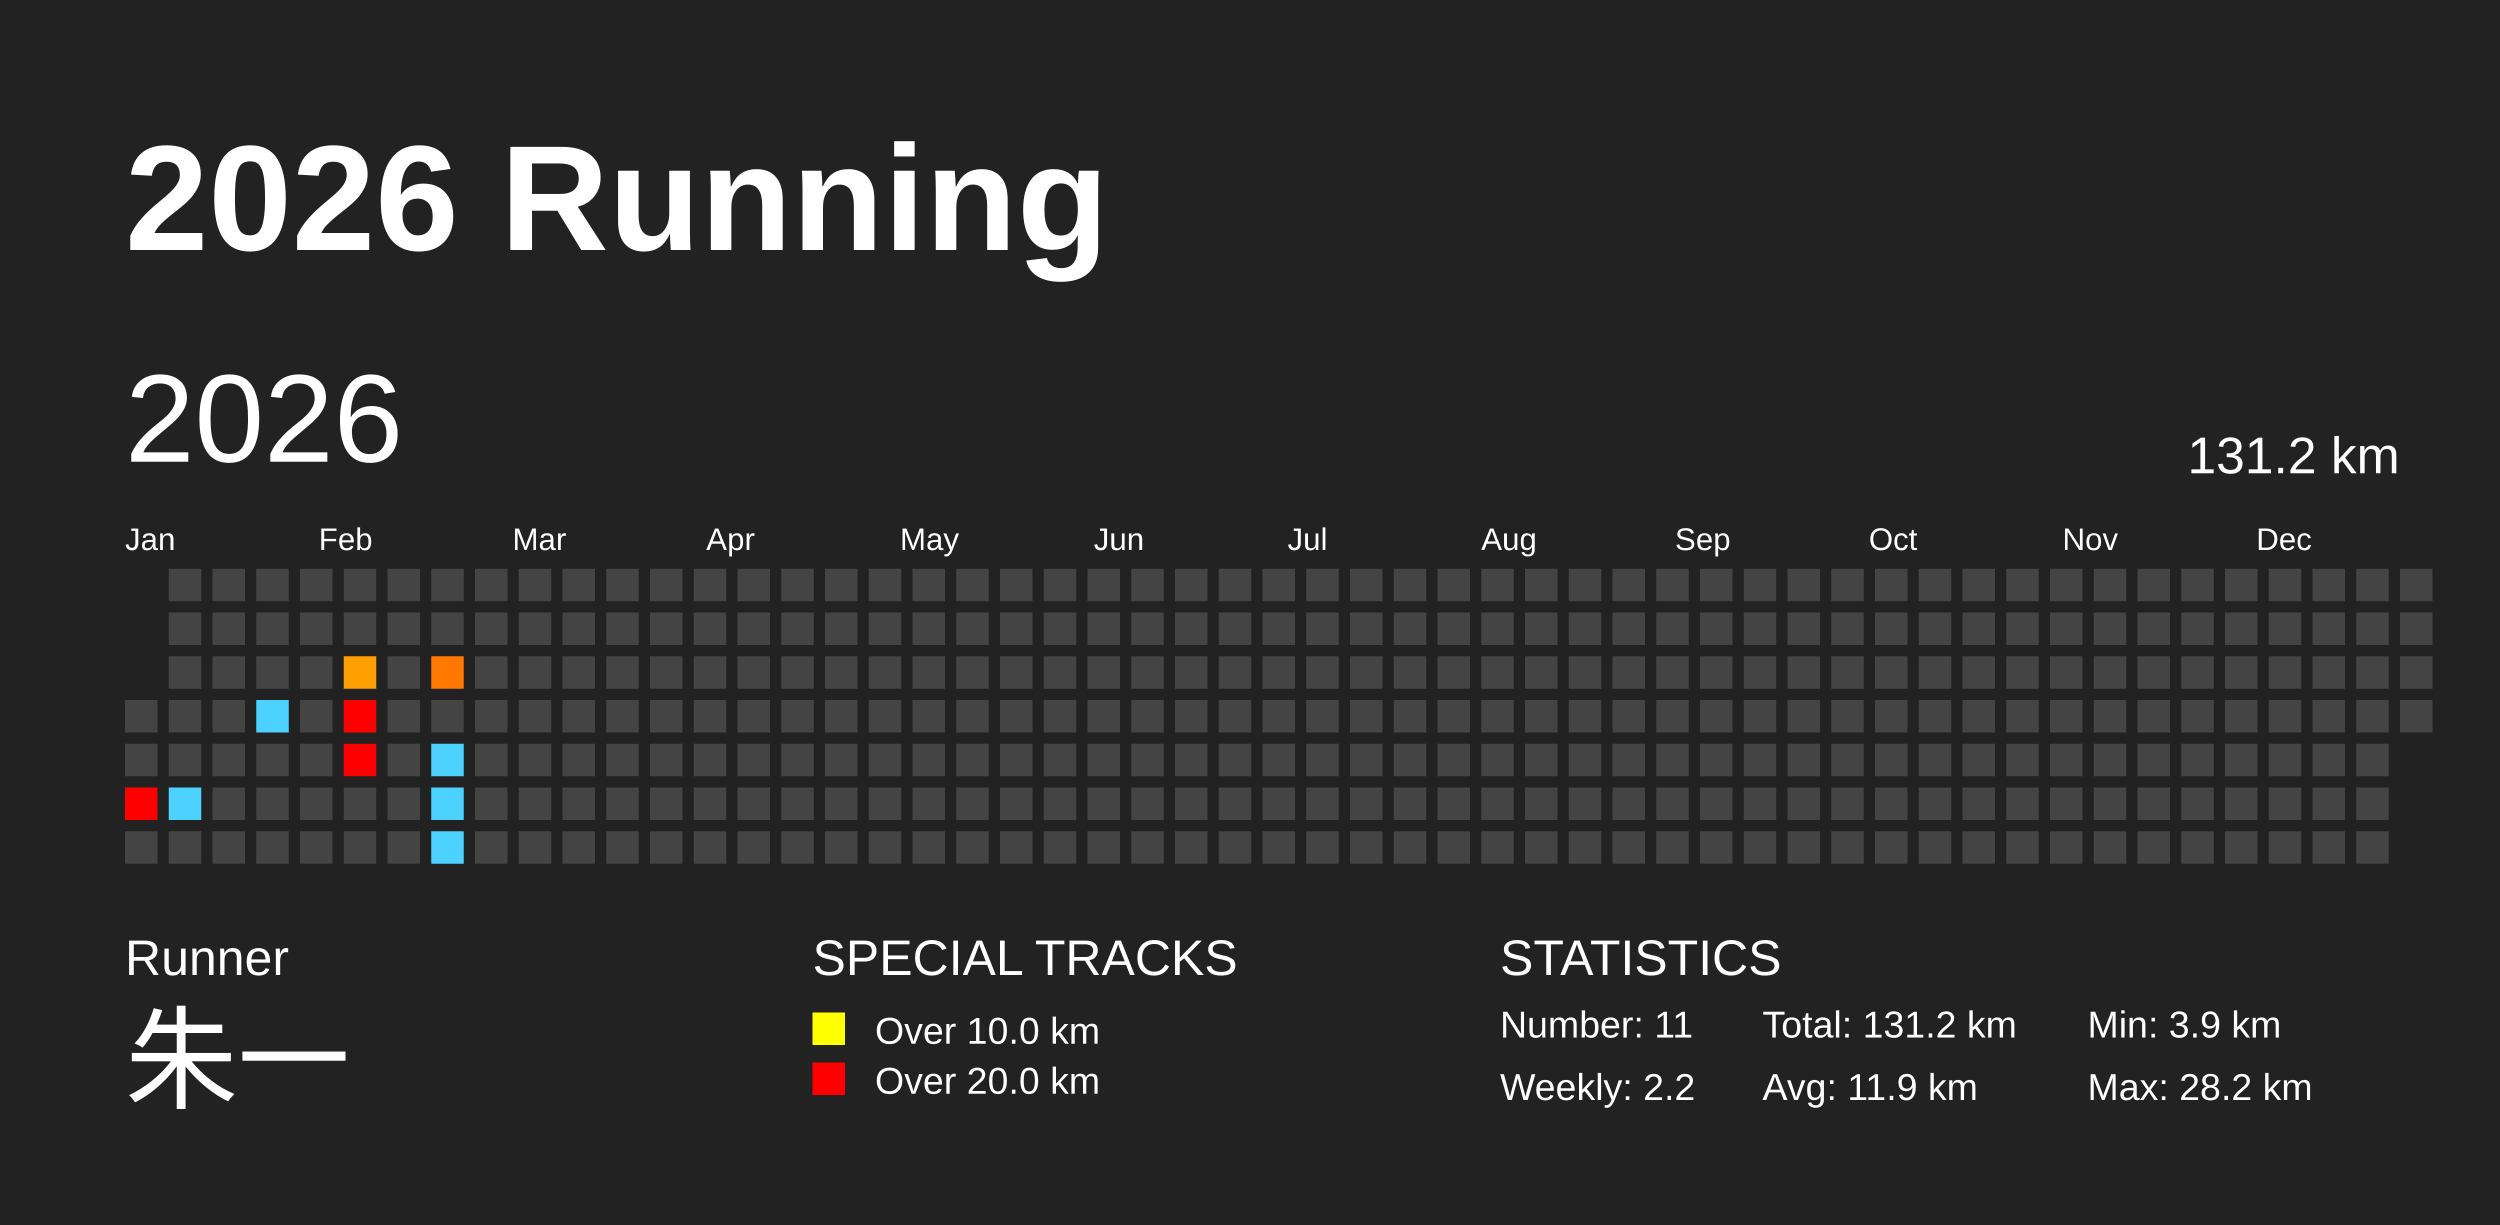
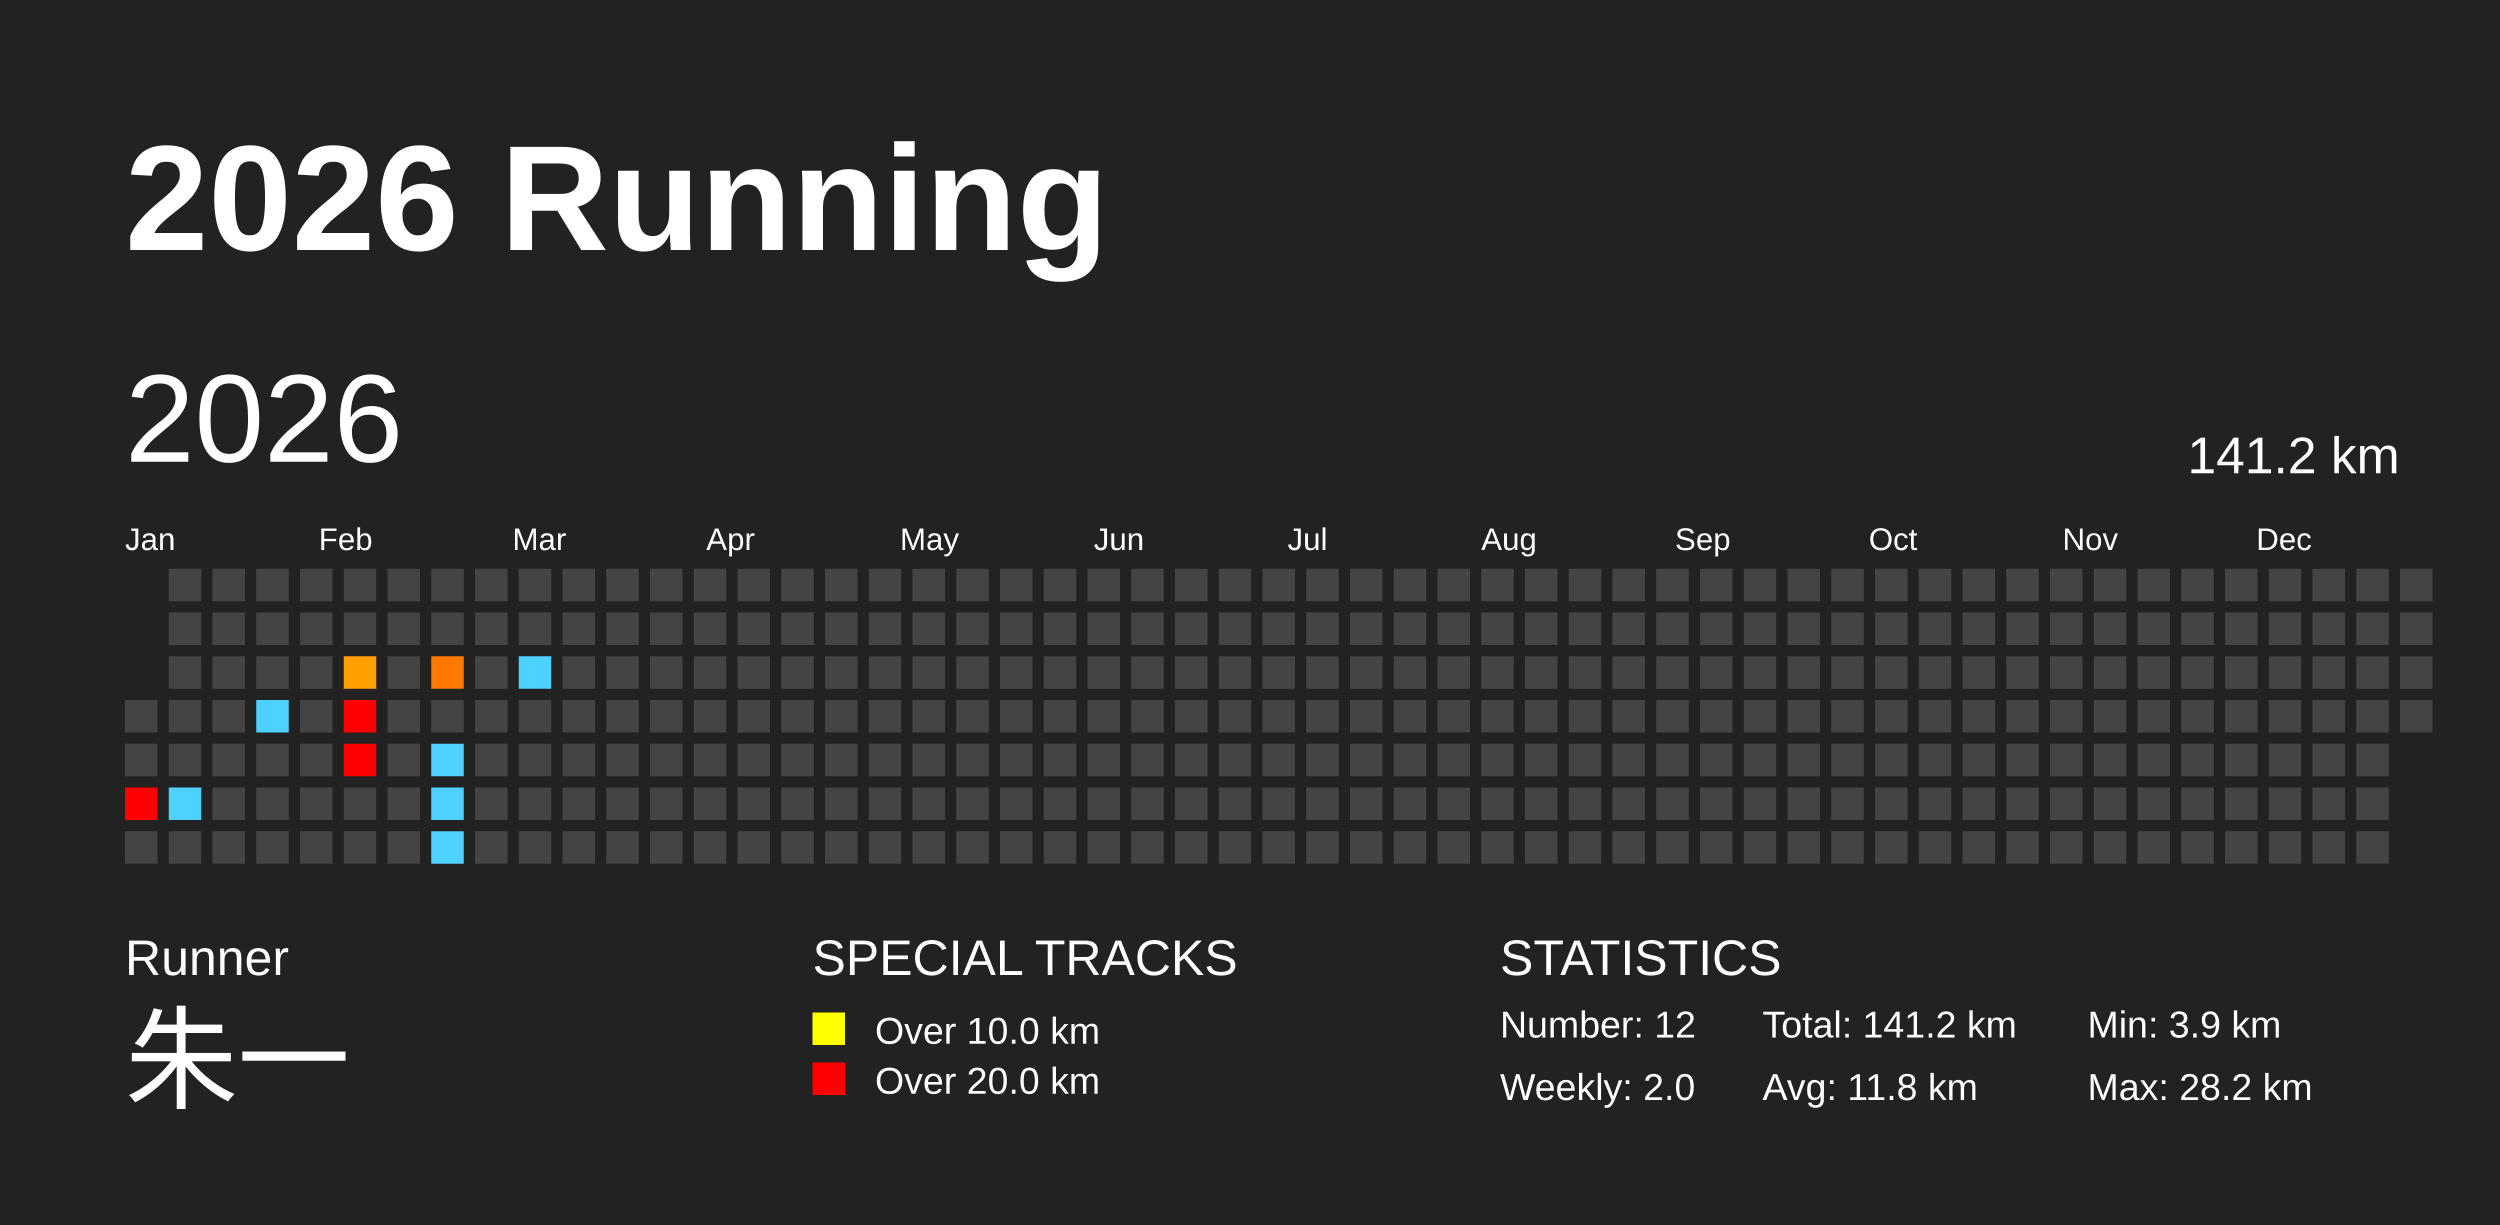
<svg xmlns="http://www.w3.org/2000/svg" baseProfile="full" height="98mm" version="1.1" viewBox="0,0,200,98" width="200mm">
  <defs />
  <rect fill="#222222" height="98" width="200" x="0" y="0" />
  <text fill="#FFFFFF" style="font-size:12px; font-family:Arial; font-weight:bold;" x="10" y="20">2026 Running</text>
  <text fill="#FFFFFF" style="font-size:4px; font-family:Arial" x="10" y="78">Runner</text>
  <text fill="#FFFFFF" style="font-size:9px; font-family:Arial" x="10" y="88">朱一</text>
  <text fill="#FFFFFF" style="font-size:4px; font-family:Arial" x="65" y="78">SPECIAL TRACKS</text>
  <rect fill="yellow" height="2.6" width="2.6" x="65" y="81" />
  <text fill="#FFFFFF" style="font-size:3px; font-family:Arial" x="70" y="83.5">Over 10.0 km</text>
  <rect fill="red" height="2.6" width="2.6" x="65" y="85" />
  <text fill="#FFFFFF" style="font-size:3px; font-family:Arial" x="70" y="87.5">Over 20.0 km</text>
  <text fill="#FFFFFF" style="font-size:4px; font-family:Arial" x="120" y="78">STATISTICS</text>
-   <text fill="#FFFFFF" style="font-size:3px; font-family:Arial" x="120" y="83">Number: 11</text>
-   <text fill="#FFFFFF" style="font-size:3px; font-family:Arial" x="120" y="88">Weekly: 2.2</text>
-   <text fill="#FFFFFF" style="font-size:3px; font-family:Arial" x="141" y="83">Total: 131.2 km</text>
-   <text fill="#FFFFFF" style="font-size:3px; font-family:Arial" x="141" y="88">Avg: 11.9 km</text>
+   <text fill="#FFFFFF" style="font-size:3px; font-family:Arial" x="120" y="83">Number: 12</text>
+   <text fill="#FFFFFF" style="font-size:3px; font-family:Arial" x="120" y="88">Weekly: 2.0</text>
+   <text fill="#FFFFFF" style="font-size:3px; font-family:Arial" x="141" y="83">Total: 141.2 km</text>
+   <text fill="#FFFFFF" style="font-size:3px; font-family:Arial" x="141" y="88">Avg: 11.8 km</text>
  <text fill="#FFFFFF" style="font-size:3px; font-family:Arial" x="167" y="83">Min: 3.9 km</text>
  <text fill="#FFFFFF" style="font-size:3px; font-family:Arial" x="167" y="88">Max: 28.2 km</text>
  <text dominant-baseline="hanging" fill="#FFFFFF" style="font-size:10.0px; font-family:Arial;" x="10" y="30">2026</text>
-   <text dominant-baseline="hanging" fill="#FFFFFF" style="font-size:4.125px; font-family:Arial;" x="175" y="35">131.2 km</text>
+   <text dominant-baseline="hanging" fill="#FFFFFF" style="font-size:4.125px; font-family:Arial;" x="175" y="35">141.2 km</text>
  <text fill="#FFFFFF" style="font-size:2.5px; font-family:Arial" x="10.0" y="44">Jan</text>
  <text fill="#FFFFFF" style="font-size:2.5px; font-family:Arial" x="25.5" y="44">Feb</text>
  <text fill="#FFFFFF" style="font-size:2.5px; font-family:Arial" x="41.0" y="44">Mar</text>
  <text fill="#FFFFFF" style="font-size:2.5px; font-family:Arial" x="56.5" y="44">Apr</text>
  <text fill="#FFFFFF" style="font-size:2.5px; font-family:Arial" x="72.0" y="44">May</text>
  <text fill="#FFFFFF" style="font-size:2.5px; font-family:Arial" x="87.5" y="44">Jun</text>
  <text fill="#FFFFFF" style="font-size:2.5px; font-family:Arial" x="103.0" y="44">Jul</text>
  <text fill="#FFFFFF" style="font-size:2.5px; font-family:Arial" x="118.5" y="44">Aug</text>
  <text fill="#FFFFFF" style="font-size:2.5px; font-family:Arial" x="134.0" y="44">Sep</text>
  <text fill="#FFFFFF" style="font-size:2.5px; font-family:Arial" x="149.5" y="44">Oct</text>
  <text fill="#FFFFFF" style="font-size:2.5px; font-family:Arial" x="165.0" y="44">Nov</text>
  <text fill="#FFFFFF" style="font-size:2.5px; font-family:Arial" x="180.5" y="44">Dec</text>
  <rect fill="#444444" height="2.6" width="2.6" x="10.0" y="56.0" />
  <rect fill="#444444" height="2.6" width="2.6" x="10.0" y="59.5" />
  <rect fill="red" height="2.6" width="2.6" x="10.0" y="63.0" />
  <rect fill="#444444" height="2.6" width="2.6" x="10.0" y="66.5" />
  <rect fill="#444444" height="2.6" width="2.6" x="13.5" y="45.5" />
  <rect fill="#444444" height="2.6" width="2.6" x="13.5" y="49.0" />
  <rect fill="#444444" height="2.6" width="2.6" x="13.5" y="52.5" />
  <rect fill="#444444" height="2.6" width="2.6" x="13.5" y="56.0" />
  <rect fill="#444444" height="2.6" width="2.6" x="13.5" y="59.5" />
  <rect fill="#4dd2ff" height="2.6" width="2.6" x="13.5" y="63.0" />
  <rect fill="#444444" height="2.6" width="2.6" x="13.5" y="66.5" />
  <rect fill="#444444" height="2.6" width="2.6" x="17.0" y="45.5" />
  <rect fill="#444444" height="2.6" width="2.6" x="17.0" y="49.0" />
  <rect fill="#444444" height="2.6" width="2.6" x="17.0" y="52.5" />
  <rect fill="#444444" height="2.6" width="2.6" x="17.0" y="56.0" />
  <rect fill="#444444" height="2.6" width="2.6" x="17.0" y="59.5" />
  <rect fill="#444444" height="2.6" width="2.6" x="17.0" y="63.0" />
  <rect fill="#444444" height="2.6" width="2.6" x="17.0" y="66.5" />
  <rect fill="#444444" height="2.6" width="2.6" x="20.5" y="45.5" />
  <rect fill="#444444" height="2.6" width="2.6" x="20.5" y="49.0" />
  <rect fill="#444444" height="2.6" width="2.6" x="20.5" y="52.5" />
  <rect fill="#4dd2ff" height="2.6" width="2.6" x="20.5" y="56.0" />
  <rect fill="#444444" height="2.6" width="2.6" x="20.5" y="59.5" />
  <rect fill="#444444" height="2.6" width="2.6" x="20.5" y="63.0" />
  <rect fill="#444444" height="2.6" width="2.6" x="20.5" y="66.5" />
  <rect fill="#444444" height="2.6" width="2.6" x="24.0" y="45.5" />
  <rect fill="#444444" height="2.6" width="2.6" x="24.0" y="49.0" />
  <rect fill="#444444" height="2.6" width="2.6" x="24.0" y="52.5" />
  <rect fill="#444444" height="2.6" width="2.6" x="24.0" y="56.0" />
  <rect fill="#444444" height="2.6" width="2.6" x="24.0" y="59.5" />
  <rect fill="#444444" height="2.6" width="2.6" x="24.0" y="63.0" />
  <rect fill="#444444" height="2.6" width="2.6" x="24.0" y="66.5" />
  <rect fill="#444444" height="2.6" width="2.6" x="27.5" y="45.5" />
  <rect fill="#444444" height="2.6" width="2.6" x="27.5" y="49.0" />
  <rect fill="#ff9f00" height="2.6" width="2.6" x="27.5" y="52.5" />
  <rect fill="red" height="2.6" width="2.6" x="27.5" y="56.0" />
  <rect fill="red" height="2.6" width="2.6" x="27.5" y="59.5" />
  <rect fill="#444444" height="2.6" width="2.6" x="27.5" y="63.0" />
  <rect fill="#444444" height="2.6" width="2.6" x="27.5" y="66.5" />
  <rect fill="#444444" height="2.6" width="2.6" x="31.0" y="45.5" />
  <rect fill="#444444" height="2.6" width="2.6" x="31.0" y="49.0" />
  <rect fill="#444444" height="2.6" width="2.6" x="31.0" y="52.5" />
  <rect fill="#444444" height="2.6" width="2.6" x="31.0" y="56.0" />
  <rect fill="#444444" height="2.6" width="2.6" x="31.0" y="59.5" />
  <rect fill="#444444" height="2.6" width="2.6" x="31.0" y="63.0" />
  <rect fill="#444444" height="2.6" width="2.6" x="31.0" y="66.5" />
  <rect fill="#444444" height="2.6" width="2.6" x="34.5" y="45.5" />
  <rect fill="#444444" height="2.6" width="2.6" x="34.5" y="49.0" />
  <rect fill="#ff7800" height="2.6" width="2.6" x="34.5" y="52.5" />
  <rect fill="#444444" height="2.6" width="2.6" x="34.5" y="56.0" />
  <rect fill="#4dd2ff" height="2.6" width="2.6" x="34.5" y="59.5" />
  <rect fill="#4dd2ff" height="2.6" width="2.6" x="34.5" y="63.0" />
  <rect fill="#4dd2ff" height="2.6" width="2.6" x="34.5" y="66.5" />
  <rect fill="#444444" height="2.6" width="2.6" x="38.0" y="45.5" />
  <rect fill="#444444" height="2.6" width="2.6" x="38.0" y="49.0" />
  <rect fill="#444444" height="2.6" width="2.6" x="38.0" y="52.5" />
  <rect fill="#444444" height="2.6" width="2.6" x="38.0" y="56.0" />
  <rect fill="#444444" height="2.6" width="2.6" x="38.0" y="59.5" />
  <rect fill="#444444" height="2.6" width="2.6" x="38.0" y="63.0" />
  <rect fill="#444444" height="2.6" width="2.6" x="38.0" y="66.5" />
  <rect fill="#444444" height="2.6" width="2.6" x="41.5" y="45.5" />
  <rect fill="#444444" height="2.6" width="2.6" x="41.5" y="49.0" />
-   <rect fill="#444444" height="2.6" width="2.6" x="41.5" y="52.5" />
+   <rect fill="#4dd2ff" height="2.6" width="2.6" x="41.5" y="52.5" />
  <rect fill="#444444" height="2.6" width="2.6" x="41.5" y="56.0" />
  <rect fill="#444444" height="2.6" width="2.6" x="41.5" y="59.5" />
  <rect fill="#444444" height="2.6" width="2.6" x="41.5" y="63.0" />
  <rect fill="#444444" height="2.6" width="2.6" x="41.5" y="66.5" />
  <rect fill="#444444" height="2.6" width="2.6" x="45.0" y="45.5" />
  <rect fill="#444444" height="2.6" width="2.6" x="45.0" y="49.0" />
  <rect fill="#444444" height="2.6" width="2.6" x="45.0" y="52.5" />
  <rect fill="#444444" height="2.6" width="2.6" x="45.0" y="56.0" />
  <rect fill="#444444" height="2.6" width="2.6" x="45.0" y="59.5" />
  <rect fill="#444444" height="2.6" width="2.6" x="45.0" y="63.0" />
  <rect fill="#444444" height="2.6" width="2.6" x="45.0" y="66.5" />
  <rect fill="#444444" height="2.6" width="2.6" x="48.5" y="45.5" />
  <rect fill="#444444" height="2.6" width="2.6" x="48.5" y="49.0" />
  <rect fill="#444444" height="2.6" width="2.6" x="48.5" y="52.5" />
  <rect fill="#444444" height="2.6" width="2.6" x="48.5" y="56.0" />
  <rect fill="#444444" height="2.6" width="2.6" x="48.5" y="59.5" />
  <rect fill="#444444" height="2.6" width="2.6" x="48.5" y="63.0" />
  <rect fill="#444444" height="2.6" width="2.6" x="48.5" y="66.5" />
  <rect fill="#444444" height="2.6" width="2.6" x="52.0" y="45.5" />
  <rect fill="#444444" height="2.6" width="2.6" x="52.0" y="49.0" />
  <rect fill="#444444" height="2.6" width="2.6" x="52.0" y="52.5" />
  <rect fill="#444444" height="2.6" width="2.6" x="52.0" y="56.0" />
  <rect fill="#444444" height="2.6" width="2.6" x="52.0" y="59.5" />
  <rect fill="#444444" height="2.6" width="2.6" x="52.0" y="63.0" />
  <rect fill="#444444" height="2.6" width="2.6" x="52.0" y="66.5" />
  <rect fill="#444444" height="2.6" width="2.6" x="55.5" y="45.5" />
  <rect fill="#444444" height="2.6" width="2.6" x="55.5" y="49.0" />
  <rect fill="#444444" height="2.6" width="2.6" x="55.5" y="52.5" />
  <rect fill="#444444" height="2.6" width="2.6" x="55.5" y="56.0" />
  <rect fill="#444444" height="2.6" width="2.6" x="55.5" y="59.5" />
  <rect fill="#444444" height="2.6" width="2.6" x="55.5" y="63.0" />
  <rect fill="#444444" height="2.6" width="2.6" x="55.5" y="66.5" />
  <rect fill="#444444" height="2.6" width="2.6" x="59.0" y="45.5" />
  <rect fill="#444444" height="2.6" width="2.6" x="59.0" y="49.0" />
  <rect fill="#444444" height="2.6" width="2.6" x="59.0" y="52.5" />
  <rect fill="#444444" height="2.6" width="2.6" x="59.0" y="56.0" />
  <rect fill="#444444" height="2.6" width="2.6" x="59.0" y="59.5" />
  <rect fill="#444444" height="2.6" width="2.6" x="59.0" y="63.0" />
  <rect fill="#444444" height="2.6" width="2.6" x="59.0" y="66.5" />
  <rect fill="#444444" height="2.6" width="2.6" x="62.5" y="45.5" />
  <rect fill="#444444" height="2.6" width="2.6" x="62.5" y="49.0" />
  <rect fill="#444444" height="2.6" width="2.6" x="62.5" y="52.5" />
  <rect fill="#444444" height="2.6" width="2.6" x="62.5" y="56.0" />
  <rect fill="#444444" height="2.6" width="2.6" x="62.5" y="59.5" />
  <rect fill="#444444" height="2.6" width="2.6" x="62.5" y="63.0" />
  <rect fill="#444444" height="2.6" width="2.6" x="62.5" y="66.5" />
  <rect fill="#444444" height="2.6" width="2.6" x="66.0" y="45.5" />
  <rect fill="#444444" height="2.6" width="2.6" x="66.0" y="49.0" />
  <rect fill="#444444" height="2.6" width="2.6" x="66.0" y="52.5" />
  <rect fill="#444444" height="2.6" width="2.6" x="66.0" y="56.0" />
  <rect fill="#444444" height="2.6" width="2.6" x="66.0" y="59.5" />
  <rect fill="#444444" height="2.6" width="2.6" x="66.0" y="63.0" />
  <rect fill="#444444" height="2.6" width="2.6" x="66.0" y="66.5" />
  <rect fill="#444444" height="2.6" width="2.6" x="69.5" y="45.5" />
  <rect fill="#444444" height="2.6" width="2.6" x="69.5" y="49.0" />
  <rect fill="#444444" height="2.6" width="2.6" x="69.5" y="52.5" />
  <rect fill="#444444" height="2.6" width="2.6" x="69.5" y="56.0" />
  <rect fill="#444444" height="2.6" width="2.6" x="69.5" y="59.5" />
  <rect fill="#444444" height="2.6" width="2.6" x="69.5" y="63.0" />
  <rect fill="#444444" height="2.6" width="2.6" x="69.5" y="66.5" />
  <rect fill="#444444" height="2.6" width="2.6" x="73.0" y="45.5" />
  <rect fill="#444444" height="2.6" width="2.6" x="73.0" y="49.0" />
  <rect fill="#444444" height="2.6" width="2.6" x="73.0" y="52.5" />
  <rect fill="#444444" height="2.6" width="2.6" x="73.0" y="56.0" />
  <rect fill="#444444" height="2.6" width="2.6" x="73.0" y="59.5" />
  <rect fill="#444444" height="2.6" width="2.6" x="73.0" y="63.0" />
  <rect fill="#444444" height="2.6" width="2.6" x="73.0" y="66.5" />
  <rect fill="#444444" height="2.6" width="2.6" x="76.5" y="45.5" />
  <rect fill="#444444" height="2.6" width="2.6" x="76.5" y="49.0" />
  <rect fill="#444444" height="2.6" width="2.6" x="76.5" y="52.5" />
  <rect fill="#444444" height="2.6" width="2.6" x="76.5" y="56.0" />
  <rect fill="#444444" height="2.6" width="2.6" x="76.5" y="59.5" />
  <rect fill="#444444" height="2.6" width="2.6" x="76.5" y="63.0" />
  <rect fill="#444444" height="2.6" width="2.6" x="76.5" y="66.5" />
  <rect fill="#444444" height="2.6" width="2.6" x="80.0" y="45.5" />
  <rect fill="#444444" height="2.6" width="2.6" x="80.0" y="49.0" />
  <rect fill="#444444" height="2.6" width="2.6" x="80.0" y="52.5" />
  <rect fill="#444444" height="2.6" width="2.6" x="80.0" y="56.0" />
  <rect fill="#444444" height="2.6" width="2.6" x="80.0" y="59.5" />
  <rect fill="#444444" height="2.6" width="2.6" x="80.0" y="63.0" />
  <rect fill="#444444" height="2.6" width="2.6" x="80.0" y="66.5" />
  <rect fill="#444444" height="2.6" width="2.6" x="83.5" y="45.5" />
  <rect fill="#444444" height="2.6" width="2.6" x="83.5" y="49.0" />
  <rect fill="#444444" height="2.6" width="2.6" x="83.5" y="52.5" />
  <rect fill="#444444" height="2.6" width="2.6" x="83.5" y="56.0" />
  <rect fill="#444444" height="2.6" width="2.6" x="83.5" y="59.5" />
  <rect fill="#444444" height="2.6" width="2.6" x="83.5" y="63.0" />
  <rect fill="#444444" height="2.6" width="2.6" x="83.5" y="66.5" />
  <rect fill="#444444" height="2.6" width="2.6" x="87.0" y="45.5" />
  <rect fill="#444444" height="2.6" width="2.6" x="87.0" y="49.0" />
  <rect fill="#444444" height="2.6" width="2.6" x="87.0" y="52.5" />
  <rect fill="#444444" height="2.6" width="2.6" x="87.0" y="56.0" />
  <rect fill="#444444" height="2.6" width="2.6" x="87.0" y="59.5" />
  <rect fill="#444444" height="2.6" width="2.6" x="87.0" y="63.0" />
  <rect fill="#444444" height="2.6" width="2.6" x="87.0" y="66.5" />
  <rect fill="#444444" height="2.6" width="2.6" x="90.5" y="45.5" />
  <rect fill="#444444" height="2.6" width="2.6" x="90.5" y="49.0" />
  <rect fill="#444444" height="2.6" width="2.6" x="90.5" y="52.5" />
  <rect fill="#444444" height="2.6" width="2.6" x="90.5" y="56.0" />
  <rect fill="#444444" height="2.6" width="2.6" x="90.5" y="59.5" />
  <rect fill="#444444" height="2.6" width="2.6" x="90.5" y="63.0" />
  <rect fill="#444444" height="2.6" width="2.6" x="90.5" y="66.5" />
  <rect fill="#444444" height="2.6" width="2.6" x="94.0" y="45.5" />
  <rect fill="#444444" height="2.6" width="2.6" x="94.0" y="49.0" />
  <rect fill="#444444" height="2.6" width="2.6" x="94.0" y="52.5" />
  <rect fill="#444444" height="2.6" width="2.6" x="94.0" y="56.0" />
  <rect fill="#444444" height="2.6" width="2.6" x="94.0" y="59.5" />
  <rect fill="#444444" height="2.6" width="2.6" x="94.0" y="63.0" />
  <rect fill="#444444" height="2.6" width="2.6" x="94.0" y="66.5" />
  <rect fill="#444444" height="2.6" width="2.6" x="97.5" y="45.5" />
  <rect fill="#444444" height="2.6" width="2.6" x="97.5" y="49.0" />
  <rect fill="#444444" height="2.6" width="2.6" x="97.5" y="52.5" />
  <rect fill="#444444" height="2.6" width="2.6" x="97.5" y="56.0" />
  <rect fill="#444444" height="2.6" width="2.6" x="97.5" y="59.5" />
  <rect fill="#444444" height="2.6" width="2.6" x="97.5" y="63.0" />
  <rect fill="#444444" height="2.6" width="2.6" x="97.5" y="66.5" />
  <rect fill="#444444" height="2.6" width="2.6" x="101.0" y="45.5" />
  <rect fill="#444444" height="2.6" width="2.6" x="101.0" y="49.0" />
  <rect fill="#444444" height="2.6" width="2.6" x="101.0" y="52.5" />
  <rect fill="#444444" height="2.6" width="2.6" x="101.0" y="56.0" />
  <rect fill="#444444" height="2.6" width="2.6" x="101.0" y="59.5" />
  <rect fill="#444444" height="2.6" width="2.6" x="101.0" y="63.0" />
  <rect fill="#444444" height="2.6" width="2.6" x="101.0" y="66.5" />
  <rect fill="#444444" height="2.6" width="2.6" x="104.5" y="45.5" />
  <rect fill="#444444" height="2.6" width="2.6" x="104.5" y="49.0" />
  <rect fill="#444444" height="2.6" width="2.6" x="104.5" y="52.5" />
  <rect fill="#444444" height="2.6" width="2.6" x="104.5" y="56.0" />
  <rect fill="#444444" height="2.6" width="2.6" x="104.5" y="59.5" />
  <rect fill="#444444" height="2.6" width="2.6" x="104.5" y="63.0" />
  <rect fill="#444444" height="2.6" width="2.6" x="104.5" y="66.5" />
  <rect fill="#444444" height="2.6" width="2.6" x="108.0" y="45.5" />
  <rect fill="#444444" height="2.6" width="2.6" x="108.0" y="49.0" />
  <rect fill="#444444" height="2.6" width="2.6" x="108.0" y="52.5" />
  <rect fill="#444444" height="2.6" width="2.6" x="108.0" y="56.0" />
  <rect fill="#444444" height="2.6" width="2.6" x="108.0" y="59.5" />
  <rect fill="#444444" height="2.6" width="2.6" x="108.0" y="63.0" />
  <rect fill="#444444" height="2.6" width="2.6" x="108.0" y="66.5" />
  <rect fill="#444444" height="2.6" width="2.6" x="111.5" y="45.5" />
  <rect fill="#444444" height="2.6" width="2.6" x="111.5" y="49.0" />
  <rect fill="#444444" height="2.6" width="2.6" x="111.5" y="52.5" />
  <rect fill="#444444" height="2.6" width="2.6" x="111.5" y="56.0" />
  <rect fill="#444444" height="2.6" width="2.6" x="111.5" y="59.5" />
  <rect fill="#444444" height="2.6" width="2.6" x="111.5" y="63.0" />
  <rect fill="#444444" height="2.6" width="2.6" x="111.5" y="66.5" />
  <rect fill="#444444" height="2.6" width="2.6" x="115.0" y="45.5" />
  <rect fill="#444444" height="2.6" width="2.6" x="115.0" y="49.0" />
  <rect fill="#444444" height="2.6" width="2.6" x="115.0" y="52.5" />
  <rect fill="#444444" height="2.6" width="2.6" x="115.0" y="56.0" />
  <rect fill="#444444" height="2.6" width="2.6" x="115.0" y="59.5" />
  <rect fill="#444444" height="2.6" width="2.6" x="115.0" y="63.0" />
  <rect fill="#444444" height="2.6" width="2.6" x="115.0" y="66.5" />
  <rect fill="#444444" height="2.6" width="2.6" x="118.5" y="45.5" />
  <rect fill="#444444" height="2.6" width="2.6" x="118.5" y="49.0" />
  <rect fill="#444444" height="2.6" width="2.6" x="118.5" y="52.5" />
  <rect fill="#444444" height="2.6" width="2.6" x="118.5" y="56.0" />
  <rect fill="#444444" height="2.6" width="2.6" x="118.5" y="59.5" />
  <rect fill="#444444" height="2.6" width="2.6" x="118.5" y="63.0" />
  <rect fill="#444444" height="2.6" width="2.6" x="118.5" y="66.5" />
  <rect fill="#444444" height="2.6" width="2.6" x="122.0" y="45.5" />
  <rect fill="#444444" height="2.6" width="2.6" x="122.0" y="49.0" />
  <rect fill="#444444" height="2.6" width="2.6" x="122.0" y="52.5" />
  <rect fill="#444444" height="2.6" width="2.6" x="122.0" y="56.0" />
  <rect fill="#444444" height="2.6" width="2.6" x="122.0" y="59.5" />
  <rect fill="#444444" height="2.6" width="2.6" x="122.0" y="63.0" />
  <rect fill="#444444" height="2.6" width="2.6" x="122.0" y="66.5" />
  <rect fill="#444444" height="2.6" width="2.6" x="125.5" y="45.5" />
  <rect fill="#444444" height="2.6" width="2.6" x="125.5" y="49.0" />
  <rect fill="#444444" height="2.6" width="2.6" x="125.5" y="52.5" />
  <rect fill="#444444" height="2.6" width="2.6" x="125.5" y="56.0" />
  <rect fill="#444444" height="2.6" width="2.6" x="125.5" y="59.5" />
  <rect fill="#444444" height="2.6" width="2.6" x="125.5" y="63.0" />
  <rect fill="#444444" height="2.6" width="2.6" x="125.5" y="66.5" />
  <rect fill="#444444" height="2.6" width="2.6" x="129.0" y="45.5" />
  <rect fill="#444444" height="2.6" width="2.6" x="129.0" y="49.0" />
  <rect fill="#444444" height="2.6" width="2.6" x="129.0" y="52.5" />
  <rect fill="#444444" height="2.6" width="2.6" x="129.0" y="56.0" />
  <rect fill="#444444" height="2.6" width="2.6" x="129.0" y="59.5" />
  <rect fill="#444444" height="2.6" width="2.6" x="129.0" y="63.0" />
  <rect fill="#444444" height="2.6" width="2.6" x="129.0" y="66.5" />
  <rect fill="#444444" height="2.6" width="2.6" x="132.5" y="45.5" />
  <rect fill="#444444" height="2.6" width="2.6" x="132.5" y="49.0" />
  <rect fill="#444444" height="2.6" width="2.6" x="132.5" y="52.5" />
  <rect fill="#444444" height="2.6" width="2.6" x="132.5" y="56.0" />
  <rect fill="#444444" height="2.6" width="2.6" x="132.5" y="59.5" />
  <rect fill="#444444" height="2.6" width="2.6" x="132.5" y="63.0" />
  <rect fill="#444444" height="2.6" width="2.6" x="132.5" y="66.5" />
  <rect fill="#444444" height="2.6" width="2.6" x="136.0" y="45.5" />
  <rect fill="#444444" height="2.6" width="2.6" x="136.0" y="49.0" />
  <rect fill="#444444" height="2.6" width="2.6" x="136.0" y="52.5" />
  <rect fill="#444444" height="2.6" width="2.6" x="136.0" y="56.0" />
  <rect fill="#444444" height="2.6" width="2.6" x="136.0" y="59.5" />
  <rect fill="#444444" height="2.6" width="2.6" x="136.0" y="63.0" />
  <rect fill="#444444" height="2.6" width="2.6" x="136.0" y="66.5" />
  <rect fill="#444444" height="2.6" width="2.6" x="139.5" y="45.5" />
  <rect fill="#444444" height="2.6" width="2.6" x="139.5" y="49.0" />
  <rect fill="#444444" height="2.6" width="2.6" x="139.5" y="52.5" />
  <rect fill="#444444" height="2.6" width="2.6" x="139.5" y="56.0" />
  <rect fill="#444444" height="2.6" width="2.6" x="139.5" y="59.5" />
  <rect fill="#444444" height="2.6" width="2.6" x="139.5" y="63.0" />
  <rect fill="#444444" height="2.6" width="2.6" x="139.5" y="66.5" />
  <rect fill="#444444" height="2.6" width="2.6" x="143.0" y="45.5" />
  <rect fill="#444444" height="2.6" width="2.6" x="143.0" y="49.0" />
  <rect fill="#444444" height="2.6" width="2.6" x="143.0" y="52.5" />
  <rect fill="#444444" height="2.6" width="2.6" x="143.0" y="56.0" />
  <rect fill="#444444" height="2.6" width="2.6" x="143.0" y="59.5" />
  <rect fill="#444444" height="2.6" width="2.6" x="143.0" y="63.0" />
  <rect fill="#444444" height="2.6" width="2.6" x="143.0" y="66.5" />
  <rect fill="#444444" height="2.6" width="2.6" x="146.5" y="45.5" />
  <rect fill="#444444" height="2.6" width="2.6" x="146.5" y="49.0" />
  <rect fill="#444444" height="2.6" width="2.6" x="146.5" y="52.5" />
  <rect fill="#444444" height="2.6" width="2.6" x="146.5" y="56.0" />
  <rect fill="#444444" height="2.6" width="2.6" x="146.5" y="59.5" />
  <rect fill="#444444" height="2.6" width="2.6" x="146.5" y="63.0" />
  <rect fill="#444444" height="2.6" width="2.6" x="146.5" y="66.5" />
  <rect fill="#444444" height="2.6" width="2.6" x="150.0" y="45.5" />
  <rect fill="#444444" height="2.6" width="2.6" x="150.0" y="49.0" />
  <rect fill="#444444" height="2.6" width="2.6" x="150.0" y="52.5" />
  <rect fill="#444444" height="2.6" width="2.6" x="150.0" y="56.0" />
  <rect fill="#444444" height="2.6" width="2.6" x="150.0" y="59.5" />
  <rect fill="#444444" height="2.6" width="2.6" x="150.0" y="63.0" />
  <rect fill="#444444" height="2.6" width="2.6" x="150.0" y="66.5" />
  <rect fill="#444444" height="2.6" width="2.6" x="153.5" y="45.5" />
  <rect fill="#444444" height="2.6" width="2.6" x="153.5" y="49.0" />
  <rect fill="#444444" height="2.6" width="2.6" x="153.5" y="52.5" />
  <rect fill="#444444" height="2.6" width="2.6" x="153.5" y="56.0" />
  <rect fill="#444444" height="2.6" width="2.6" x="153.5" y="59.5" />
  <rect fill="#444444" height="2.6" width="2.6" x="153.5" y="63.0" />
  <rect fill="#444444" height="2.6" width="2.6" x="153.5" y="66.5" />
  <rect fill="#444444" height="2.6" width="2.6" x="157.0" y="45.5" />
  <rect fill="#444444" height="2.6" width="2.6" x="157.0" y="49.0" />
  <rect fill="#444444" height="2.6" width="2.6" x="157.0" y="52.5" />
  <rect fill="#444444" height="2.6" width="2.6" x="157.0" y="56.0" />
  <rect fill="#444444" height="2.6" width="2.6" x="157.0" y="59.5" />
  <rect fill="#444444" height="2.6" width="2.6" x="157.0" y="63.0" />
  <rect fill="#444444" height="2.6" width="2.6" x="157.0" y="66.5" />
  <rect fill="#444444" height="2.6" width="2.6" x="160.5" y="45.5" />
  <rect fill="#444444" height="2.6" width="2.6" x="160.5" y="49.0" />
  <rect fill="#444444" height="2.6" width="2.6" x="160.5" y="52.5" />
  <rect fill="#444444" height="2.6" width="2.6" x="160.5" y="56.0" />
  <rect fill="#444444" height="2.6" width="2.6" x="160.5" y="59.5" />
  <rect fill="#444444" height="2.6" width="2.6" x="160.5" y="63.0" />
  <rect fill="#444444" height="2.6" width="2.6" x="160.5" y="66.5" />
  <rect fill="#444444" height="2.6" width="2.6" x="164.0" y="45.5" />
  <rect fill="#444444" height="2.6" width="2.6" x="164.0" y="49.0" />
  <rect fill="#444444" height="2.6" width="2.6" x="164.0" y="52.5" />
  <rect fill="#444444" height="2.6" width="2.6" x="164.0" y="56.0" />
  <rect fill="#444444" height="2.6" width="2.6" x="164.0" y="59.5" />
  <rect fill="#444444" height="2.6" width="2.6" x="164.0" y="63.0" />
  <rect fill="#444444" height="2.6" width="2.6" x="164.0" y="66.5" />
  <rect fill="#444444" height="2.6" width="2.6" x="167.5" y="45.5" />
  <rect fill="#444444" height="2.6" width="2.6" x="167.5" y="49.0" />
  <rect fill="#444444" height="2.6" width="2.6" x="167.5" y="52.5" />
  <rect fill="#444444" height="2.6" width="2.6" x="167.5" y="56.0" />
  <rect fill="#444444" height="2.6" width="2.6" x="167.5" y="59.5" />
  <rect fill="#444444" height="2.6" width="2.6" x="167.5" y="63.0" />
  <rect fill="#444444" height="2.6" width="2.6" x="167.5" y="66.5" />
  <rect fill="#444444" height="2.6" width="2.6" x="171.0" y="45.5" />
  <rect fill="#444444" height="2.6" width="2.6" x="171.0" y="49.0" />
  <rect fill="#444444" height="2.6" width="2.6" x="171.0" y="52.5" />
  <rect fill="#444444" height="2.6" width="2.6" x="171.0" y="56.0" />
  <rect fill="#444444" height="2.6" width="2.6" x="171.0" y="59.5" />
  <rect fill="#444444" height="2.6" width="2.6" x="171.0" y="63.0" />
  <rect fill="#444444" height="2.6" width="2.6" x="171.0" y="66.5" />
  <rect fill="#444444" height="2.6" width="2.6" x="174.5" y="45.5" />
  <rect fill="#444444" height="2.6" width="2.6" x="174.5" y="49.0" />
  <rect fill="#444444" height="2.6" width="2.6" x="174.5" y="52.5" />
  <rect fill="#444444" height="2.6" width="2.6" x="174.5" y="56.0" />
  <rect fill="#444444" height="2.6" width="2.6" x="174.5" y="59.5" />
  <rect fill="#444444" height="2.6" width="2.6" x="174.5" y="63.0" />
  <rect fill="#444444" height="2.6" width="2.6" x="174.5" y="66.5" />
  <rect fill="#444444" height="2.6" width="2.6" x="178.0" y="45.5" />
  <rect fill="#444444" height="2.6" width="2.6" x="178.0" y="49.0" />
  <rect fill="#444444" height="2.6" width="2.6" x="178.0" y="52.5" />
  <rect fill="#444444" height="2.6" width="2.6" x="178.0" y="56.0" />
  <rect fill="#444444" height="2.6" width="2.6" x="178.0" y="59.5" />
  <rect fill="#444444" height="2.6" width="2.6" x="178.0" y="63.0" />
  <rect fill="#444444" height="2.6" width="2.6" x="178.0" y="66.5" />
  <rect fill="#444444" height="2.6" width="2.6" x="181.5" y="45.5" />
  <rect fill="#444444" height="2.6" width="2.6" x="181.5" y="49.0" />
  <rect fill="#444444" height="2.6" width="2.6" x="181.5" y="52.5" />
  <rect fill="#444444" height="2.6" width="2.6" x="181.5" y="56.0" />
  <rect fill="#444444" height="2.6" width="2.6" x="181.5" y="59.5" />
  <rect fill="#444444" height="2.6" width="2.6" x="181.5" y="63.0" />
  <rect fill="#444444" height="2.6" width="2.6" x="181.5" y="66.5" />
  <rect fill="#444444" height="2.6" width="2.6" x="185.0" y="45.5" />
  <rect fill="#444444" height="2.6" width="2.6" x="185.0" y="49.0" />
  <rect fill="#444444" height="2.6" width="2.6" x="185.0" y="52.5" />
  <rect fill="#444444" height="2.6" width="2.6" x="185.0" y="56.0" />
  <rect fill="#444444" height="2.6" width="2.6" x="185.0" y="59.5" />
  <rect fill="#444444" height="2.6" width="2.6" x="185.0" y="63.0" />
  <rect fill="#444444" height="2.6" width="2.6" x="185.0" y="66.5" />
  <rect fill="#444444" height="2.6" width="2.6" x="188.5" y="45.5" />
  <rect fill="#444444" height="2.6" width="2.6" x="188.5" y="49.0" />
  <rect fill="#444444" height="2.6" width="2.6" x="188.5" y="52.5" />
  <rect fill="#444444" height="2.6" width="2.6" x="188.5" y="56.0" />
  <rect fill="#444444" height="2.6" width="2.6" x="188.5" y="59.5" />
  <rect fill="#444444" height="2.6" width="2.6" x="188.5" y="63.0" />
  <rect fill="#444444" height="2.6" width="2.6" x="188.5" y="66.5" />
  <rect fill="#444444" height="2.6" width="2.6" x="192.0" y="45.5" />
  <rect fill="#444444" height="2.6" width="2.6" x="192.0" y="49.0" />
  <rect fill="#444444" height="2.6" width="2.6" x="192.0" y="52.5" />
  <rect fill="#444444" height="2.6" width="2.6" x="192.0" y="56.0" />
</svg>
